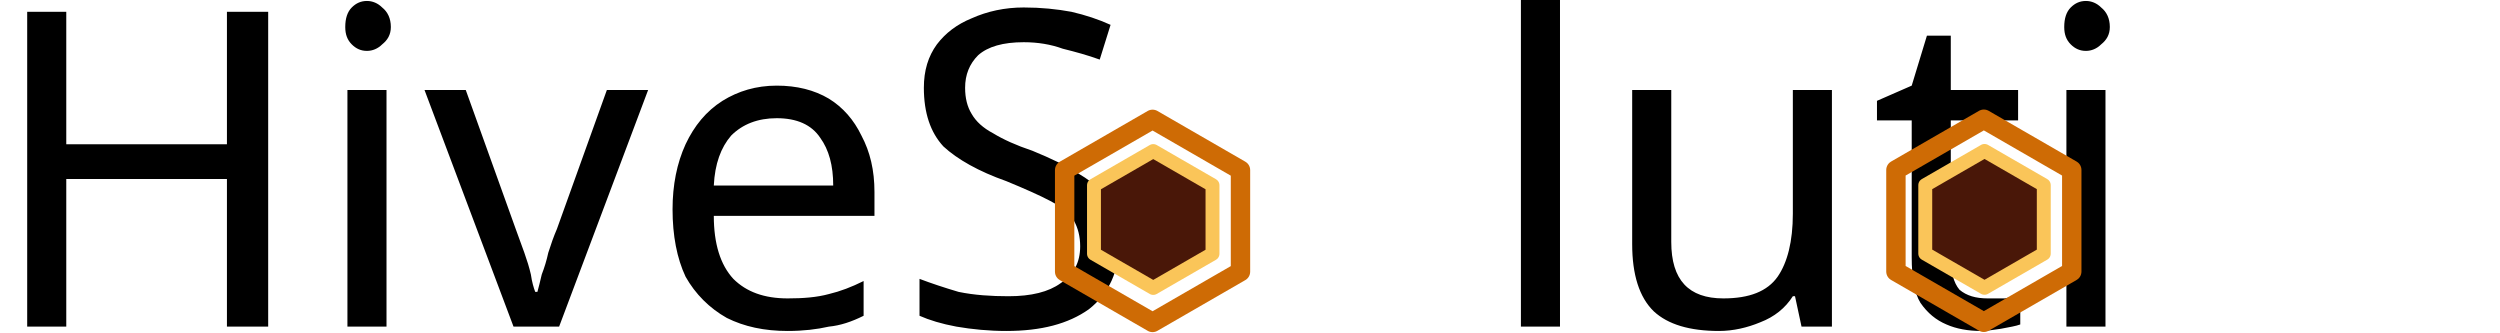
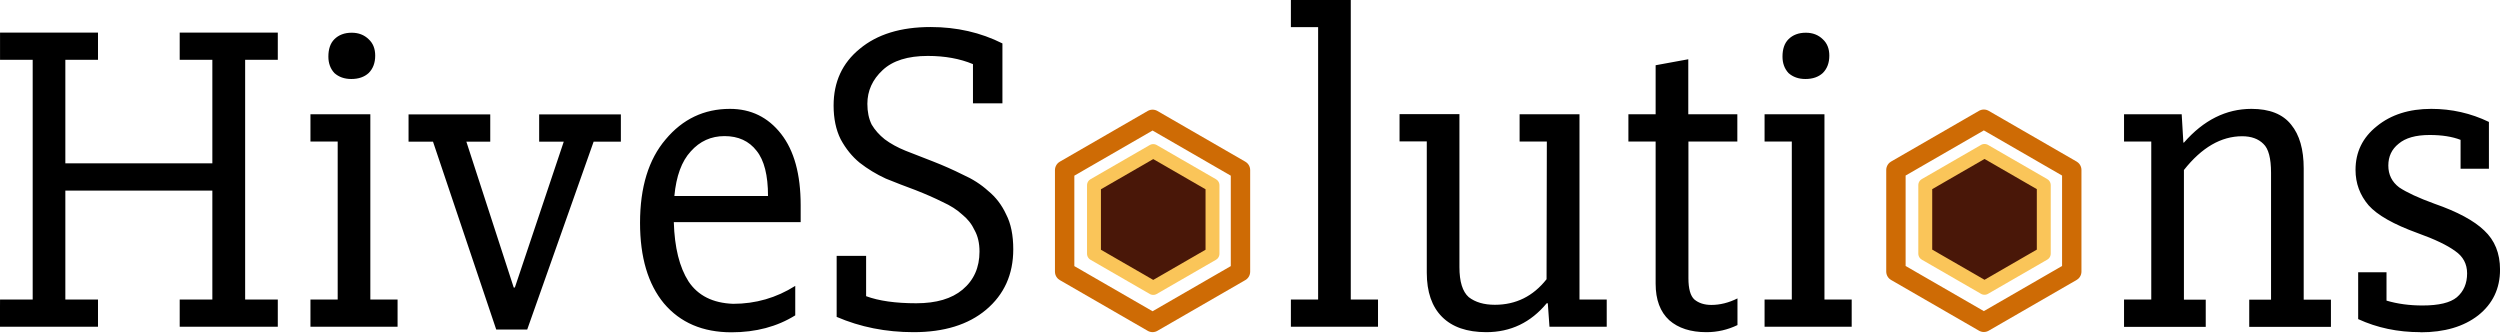
- <svg xmlns="http://www.w3.org/2000/svg" width="17.992mm" height="2.391mm" viewBox="0 0 17.992 2.391" id="svg1">
+ <svg xmlns="http://www.w3.org/2000/svg" width="17.992mm" height="2.391mm" viewBox="0 0 17.992 2.391" version="1.1" id="svg1">
  <defs id="defs1" />
  <g id="layer1" transform="translate(-68.57774,-134.0595)">
-     <text xml:space="preserve" style="font-style:normal;font-variant:normal;font-weight:normal;font-stretch:normal;font-size:3.175px;font-family:'Slabo 27px';-inkscape-font-specification:'Slabo 27px, ';text-align:start;writing-mode:lr-tb;direction:ltr;text-anchor:start;fill:#000000;stroke-width:0.265" x="68.46" y="136.411" id="text1">
-       <tspan id="tspan1" style="stroke-width:0.265" x="68.46" y="136.411">HiveS   luti   ns</tspan>
-     </text>
+     <path d="m 68.578,136.215 h 0.235 v -1.725 h -0.235 v -0.196 H 69.283 v 0.196 h -0.235 v 0.745 h 1.058 v -0.745 h -0.235 v -0.196 h 0.706 v 0.196 h -0.235 v 1.725 h 0.235 v 0.196 h -0.706 v -0.196 h 0.235 v -0.784 h -1.058 v 0.784 H 69.283 v 0.196 h -0.706 z m 2.234,0 h 0.196 v -1.137 h -0.196 v -0.196 h 0.431 v 1.333 h 0.196 v 0.196 h -0.627 z m 0.129,-1.748 q 0,-0.082 0.043,-0.125 0.047,-0.047 0.125,-0.047 0.074,0 0.122,0.047 0.047,0.043 0.047,0.118 0,0.078 -0.047,0.125 -0.047,0.043 -0.125,0.043 -0.074,0 -0.122,-0.043 -0.043,-0.047 -0.043,-0.118 z m 1.431,1.964 H 72.149 L 71.694,135.079 H 71.518 v -0.196 h 0.588 v 0.196 h -0.172 l 0.341,1.05 h 0.008 L 72.635,135.079 H 72.458 v -0.196 h 0.588 v 0.196 h -0.196 z m 1.929,-0.314 v 0.212 q -0.196,0.122 -0.459,0.122 -0.31,0 -0.486,-0.208 -0.172,-0.208 -0.172,-0.58 0,-0.384 0.184,-0.6 0.184,-0.22 0.463,-0.22 0.227,0 0.368,0.18 0.141,0.18 0.141,0.513 v 0.122 h -0.913 q 0.008,0.274 0.106,0.427 0.102,0.153 0.321,0.161 0.243,0 0.447,-0.129 z m -0.196,-0.647 q 0,-0.223 -0.082,-0.325 -0.082,-0.106 -0.231,-0.106 -0.145,0 -0.243,0.11 -0.098,0.106 -0.118,0.321 z m 1.047,0.98 q -0.298,0 -0.553,-0.11 v -0.439 h 0.212 v 0.29 q 0.137,0.051 0.361,0.051 0.216,0 0.333,-0.098 0.122,-0.102 0.122,-0.274 0,-0.09 -0.035,-0.153 -0.031,-0.067 -0.09,-0.114 -0.055,-0.051 -0.141,-0.09 -0.086,-0.043 -0.196,-0.086 -0.106,-0.039 -0.212,-0.082 -0.102,-0.047 -0.188,-0.114 -0.082,-0.067 -0.137,-0.169 -0.051,-0.102 -0.051,-0.243 0,-0.255 0.188,-0.408 0.188,-0.157 0.51,-0.157 0.282,0 0.517,0.118 v 0.431 h -0.212 v -0.282 q -0.141,-0.059 -0.325,-0.059 -0.216,0 -0.325,0.102 -0.11,0.102 -0.11,0.243 0,0.086 0.031,0.149 0.035,0.059 0.094,0.106 0.063,0.047 0.149,0.082 0.09,0.035 0.2,0.078 0.11,0.043 0.212,0.094 0.106,0.047 0.184,0.118 0.082,0.067 0.129,0.169 0.051,0.098 0.051,0.251 0,0.27 -0.196,0.435 -0.192,0.161 -0.521,0.161 z m 2.716,-0.235 h 0.196 v -1.96 h -0.196 v -0.196 h 0.431 v 2.156 h 0.196 v 0.196 h -0.627 z m 1.842,-1.137 h -0.196 v -0.196 h 0.431 v 1.333 h 0.196 v 0.196 H 79.729 l -0.012,-0.169 h -0.008 q -0.172,0.208 -0.435,0.208 -0.208,0 -0.318,-0.11 -0.11,-0.11 -0.11,-0.318 v -0.945 h -0.196 v -0.196 h 0.431 v 1.101 q 0,0.157 0.067,0.216 0.071,0.055 0.188,0.055 0.227,0 0.372,-0.184 z m 1.148,1.372 q -0.169,0 -0.267,-0.086 -0.098,-0.09 -0.098,-0.263 v -1.023 h -0.196 v -0.196 h 0.196 v -0.353 l 0.235,-0.043 v 0.396 h 0.353 v 0.196 H 80.729 v 0.984 q 0,0.114 0.043,0.153 0.047,0.039 0.122,0.039 0.094,0 0.188,-0.047 v 0.192 q -0.106,0.051 -0.223,0.051 z m 0.419,-0.235 h 0.196 v -1.137 h -0.196 v -0.196 h 0.431 v 1.333 h 0.196 v 0.196 h -0.627 z m 0.129,-1.748 q 0,-0.082 0.043,-0.125 0.047,-0.047 0.125,-0.047 0.074,0 0.122,0.047 0.047,0.043 0.047,0.118 0,0.078 -0.047,0.125 -0.047,0.043 -0.125,0.043 -0.074,0 -0.122,-0.043 -0.043,-0.047 -0.043,-0.118 z m 2.458,1.748 h 0.196 v -1.137 h -0.196 v -0.196 h 0.415 l 0.012,0.204 h 0.004 q 0.212,-0.243 0.486,-0.243 0.196,0 0.286,0.114 0.09,0.11 0.09,0.314 v 0.945 h 0.196 v 0.196 h -0.588 v -0.196 h 0.157 v -0.913 q 0,-0.157 -0.055,-0.208 -0.055,-0.055 -0.153,-0.055 -0.227,0 -0.419,0.243 v 0.933 h 0.157 v 0.196 h -0.588 z m 2.132,0.235 q -0.243,0 -0.447,-0.094 v -0.337 h 0.204 v 0.204 q 0.118,0.035 0.259,0.035 0.176,0 0.247,-0.059 0.074,-0.063 0.074,-0.172 0,-0.102 -0.086,-0.161 -0.086,-0.063 -0.27,-0.129 -0.259,-0.094 -0.353,-0.2 -0.094,-0.11 -0.094,-0.255 0,-0.192 0.153,-0.314 0.153,-0.125 0.392,-0.125 0.22,0 0.415,0.094 v 0.337 h -0.204 v -0.208 q -0.09,-0.035 -0.223,-0.035 -0.149,0 -0.223,0.063 -0.074,0.059 -0.074,0.157 0,0.098 0.078,0.157 0.082,0.055 0.255,0.118 0.247,0.086 0.357,0.192 0.114,0.106 0.114,0.282 0,0.204 -0.157,0.329 -0.157,0.122 -0.415,0.122 z" id="text1" style="font-size:3.175px;font-family:'Slabo 27px';-inkscape-font-specification:'Slabo 27px, ';stroke-width:0.265" aria-label="HiveS   luti   ns" />
    <g id="g2" transform="translate(0,-0.00930177)">
-       <path style="fill:none;stroke:#ce6b05;stroke-width:0.123;stroke-linecap:butt;stroke-linejoin:round;stroke-dasharray:none;stroke-opacity:1" id="path1" d="m 77.141,135.898 -0.558,0.322 -0.558,-0.322 0,-0.645 0.558,-0.322 0.558,0.322 z" transform="matrix(1.133898,0,0,1.133898,-9.964805,-18.07027)" />
-       <path style="fill:#491708;fill-opacity:1;stroke:#fac559;stroke-width:0.131;stroke-linecap:butt;stroke-linejoin:round;stroke-dasharray:none;stroke-opacity:1" id="path1-5" d="m 77.141,135.898 -0.558,0.322 -0.558,-0.322 0,-0.645 0.558,-0.322 0.558,0.322 z" transform="matrix(0.7642975,0,0,0.7642975,18.34518,32.02851)" />
+       <path style="fill:none;stroke:#ce6b05;stroke-width:0.123;stroke-linecap:butt;stroke-linejoin:round;stroke-dasharray:none;stroke-opacity:1" id="path1" d="m 77.141,135.898 -0.558,0.322 -0.558,-0.322 v -0.645 l 0.558,-0.322 0.558,0.322 z" transform="matrix(1.133898,0,0,1.133898,-9.964805,-18.07027)" />
+       <path style="fill:#491708;fill-opacity:1;stroke:#fac559;stroke-width:0.131;stroke-linecap:butt;stroke-linejoin:round;stroke-dasharray:none;stroke-opacity:1" id="path1-5" d="m 77.141,135.898 -0.558,0.322 -0.558,-0.322 v -0.645 l 0.558,-0.322 0.558,0.322 z" transform="matrix(0.7642975,0,0,0.7642975,18.34518,32.02851)" />
    </g>
    <g id="g1" transform="translate(0,0.02273765)">
-       <path style="fill:none;stroke:#ce6b05;stroke-width:0.123;stroke-linecap:butt;stroke-linejoin:round;stroke-dasharray:none;stroke-opacity:1" id="path1-61" d="m 77.141,135.898 -0.558,0.322 -0.558,-0.322 0,-0.645 0.558,-0.322 0.558,0.322 z" transform="matrix(1.133898,0,0,1.133898,-3.982242,-18.10324)" />
-       <path style="fill:#491708;fill-opacity:1;stroke:#fac559;stroke-width:0.131;stroke-linecap:butt;stroke-linejoin:round;stroke-dasharray:none;stroke-opacity:1" id="path1-5-8" d="m 77.141,135.898 -0.558,0.322 -0.558,-0.322 0,-0.645 0.558,-0.322 0.558,0.322 z" transform="matrix(0.7642975,0,0,0.7642975,24.32774,31.99554)" />
+       <path style="fill:none;stroke:#ce6b05;stroke-width:0.123;stroke-linecap:butt;stroke-linejoin:round;stroke-dasharray:none;stroke-opacity:1" id="path1-61" d="m 77.141,135.898 -0.558,0.322 -0.558,-0.322 v -0.645 l 0.558,-0.322 0.558,0.322 z" transform="matrix(1.133898,0,0,1.133898,-3.982242,-18.10324)" />
+       <path style="fill:#491708;fill-opacity:1;stroke:#fac559;stroke-width:0.131;stroke-linecap:butt;stroke-linejoin:round;stroke-dasharray:none;stroke-opacity:1" id="path1-5-8" d="m 77.141,135.898 -0.558,0.322 -0.558,-0.322 v -0.645 l 0.558,-0.322 0.558,0.322 z" transform="matrix(0.7642975,0,0,0.7642975,24.32774,31.99554)" />
    </g>
  </g>
</svg>
